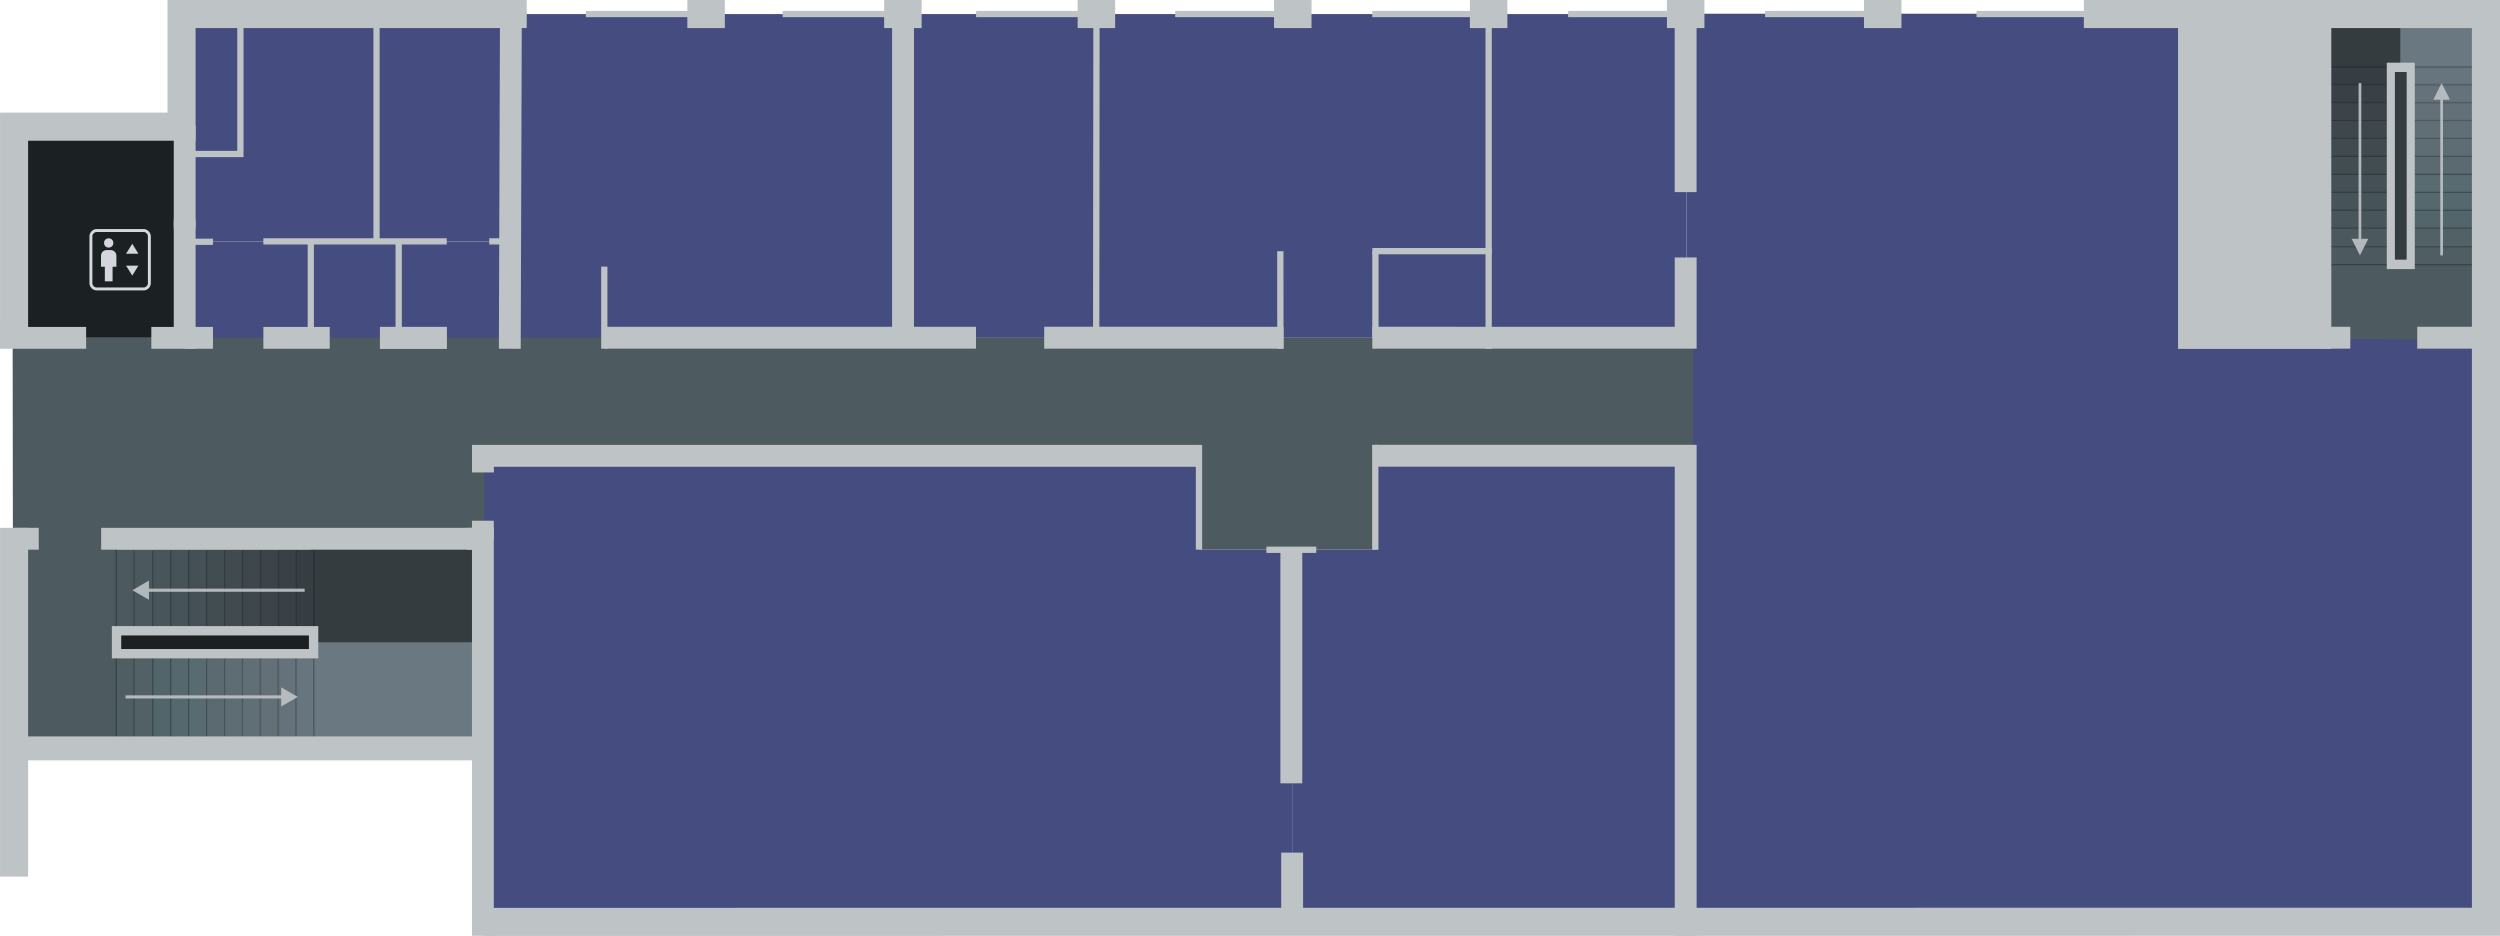
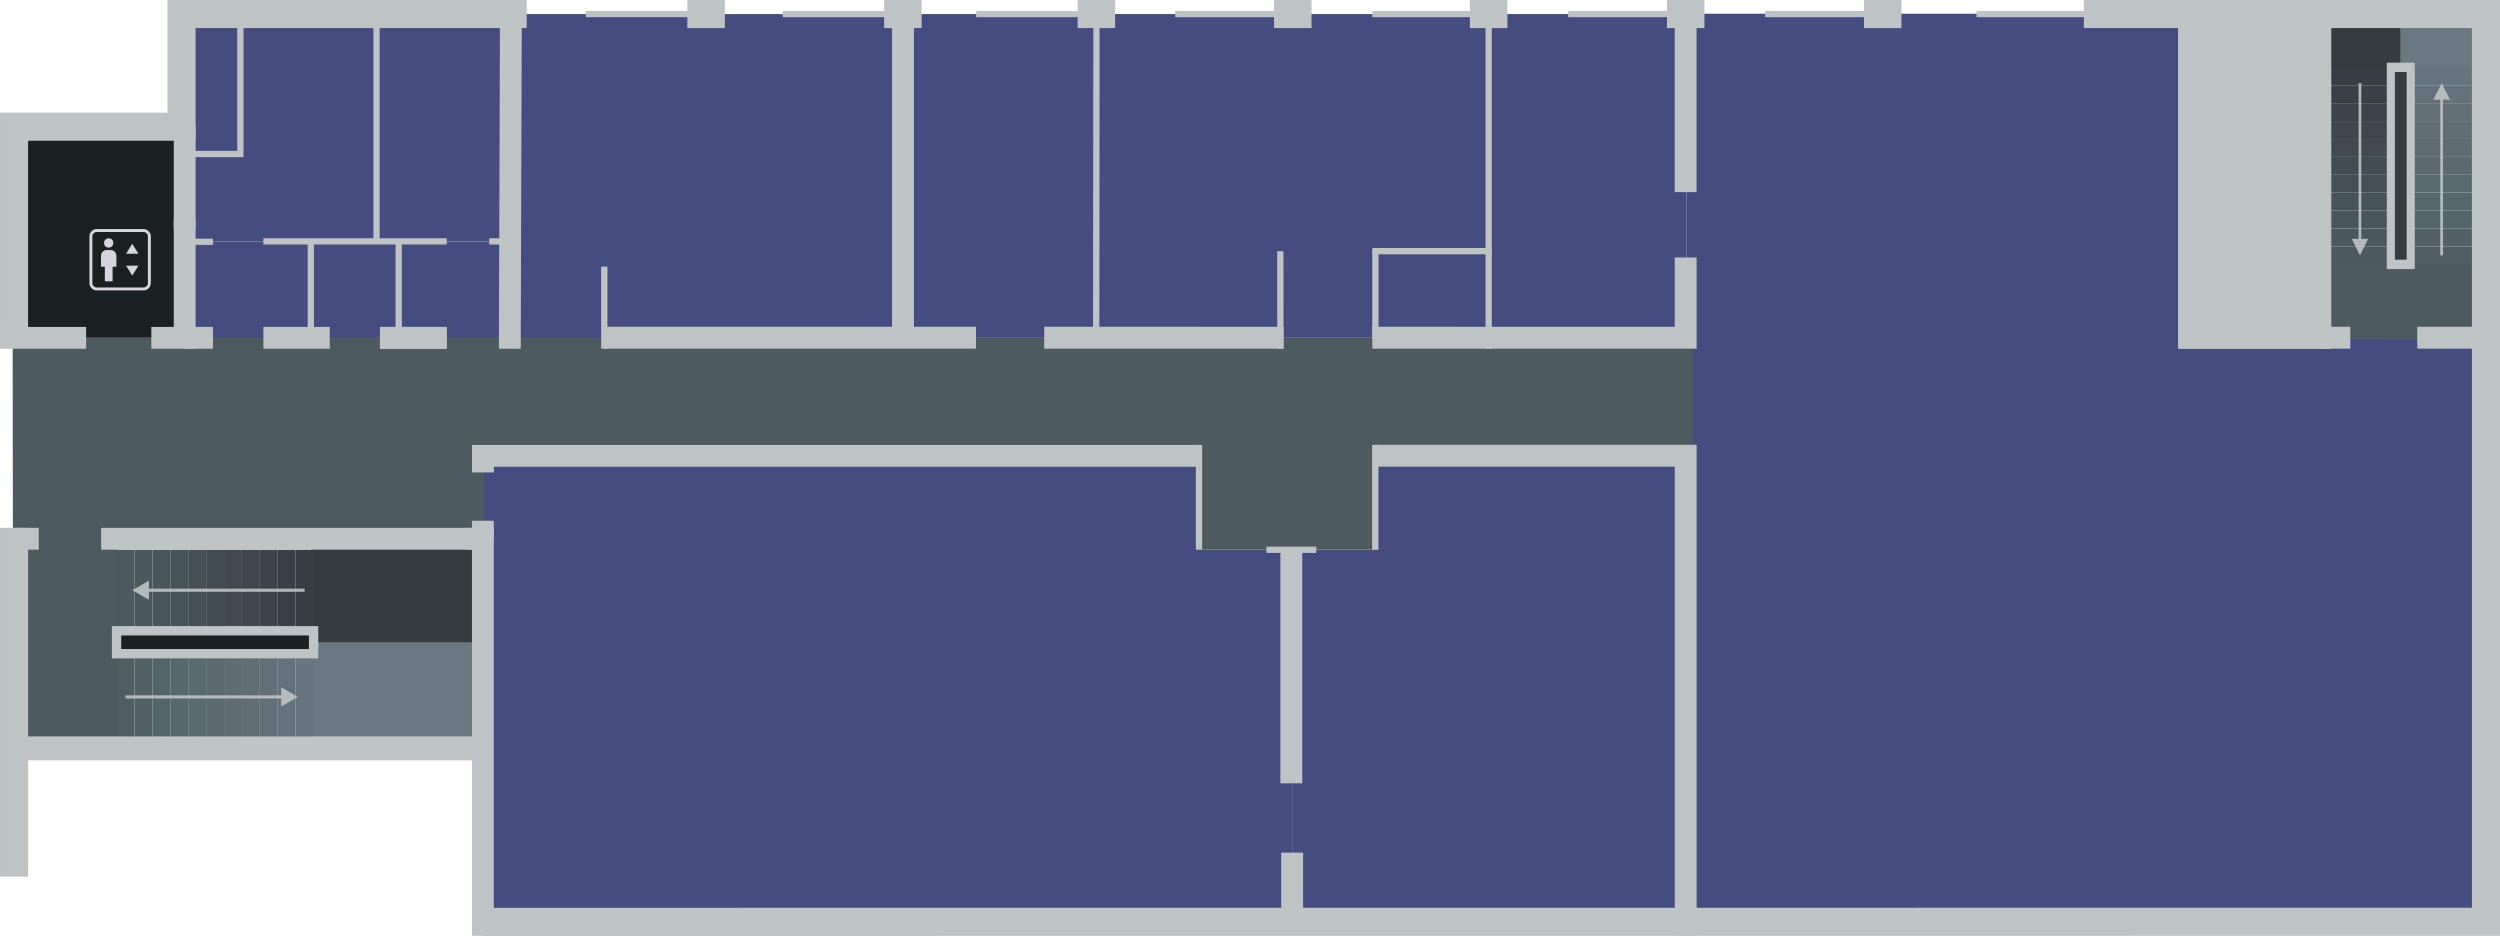
<svg xmlns="http://www.w3.org/2000/svg" width="4007.045" height="1500.117" viewBox="0 0 4007.045 1500.117" version="1.1" id="svg1" xml:space="preserve">
  <defs id="defs1">
-     <linearGradient id="swatch446">
-       <stop style="stop-color:#4c5a5f;stop-opacity:1" offset="0" id="stop446" />
-     </linearGradient>
    <marker style="overflow:visible" id="Triangle" refX="0" refY="0" orient="auto-start-reverse" markerWidth="1" markerHeight="1" viewBox="0 0 1 1" preserveAspectRatio="xMidYMid">
      <path transform="scale(0.5)" style="fill:context-stroke;fill-rule:evenodd;stroke:context-stroke;stroke-width:1pt" d="M 5.77,0 -2.88,5 V -5 Z" id="path597" />
    </marker>
-     <filter style="color-interpolation-filters:sRGB" id="filter65" x="-0.101" y="-0.101" width="1.202" height="1.202">
-       <feFlood result="flood" flood-opacity="0.396" flood-color="rgb(0,0,0)" id="feFlood64" />
-       <feGaussianBlur result="blur" in="SourceGraphic" stdDeviation="3" id="feGaussianBlur64" />
-       <feOffset result="offset" in="blur" dx="0" dy="0" id="feOffset64" />
-       <feComposite result="comp1" operator="in" in="flood" in2="offset" id="feComposite64" />
-       <feComposite result="comp2" operator="over" in="SourceGraphic" in2="comp1" id="feComposite65" />
-     </filter>
-     <filter style="color-interpolation-filters:sRGB" id="filter1073" x="-0.036" y="-0.165" width="1.073" height="1.329">
-       <feFlood result="flood" flood-opacity="1" flood-color="rgb(0,0,0)" id="feFlood1071" />
-       <feGaussianBlur result="blur" in="SourceGraphic" stdDeviation="2" id="feGaussianBlur1071" />
-       <feOffset result="offset" in="blur" dx="0" dy="0" id="feOffset1071" />
-       <feComposite result="comp1" operator="in" in="flood" in2="offset" id="feComposite1072" />
-       <feComposite result="comp2" operator="over" in="SourceGraphic" in2="comp1" id="feComposite1073" />
-     </filter>
-     <filter style="color-interpolation-filters:sRGB" id="filter1075" x="-0.036" y="-0.165" width="1.073" height="1.329">
-       <feFlood result="flood" flood-opacity="1" flood-color="rgb(0,0,0)" id="feFlood1073" />
-       <feGaussianBlur result="blur" in="SourceGraphic" stdDeviation="2" id="feGaussianBlur1073" />
-       <feOffset result="offset" in="blur" dx="0" dy="0" id="feOffset1073" />
-       <feComposite result="comp1" operator="in" in="flood" in2="offset" id="feComposite1074" />
-       <feComposite result="comp2" operator="over" in="SourceGraphic" in2="comp1" id="feComposite1075" />
-     </filter>
-     <filter style="color-interpolation-filters:sRGB" id="filter1077" x="-0.036" y="-0.165" width="1.073" height="1.329">
-       <feFlood result="flood" flood-opacity="1" flood-color="rgb(0,0,0)" id="feFlood1075" />
-       <feGaussianBlur result="blur" in="SourceGraphic" stdDeviation="2" id="feGaussianBlur1075" />
-       <feOffset result="offset" in="blur" dx="0" dy="0" id="feOffset1075" />
-       <feComposite result="comp1" operator="in" in="flood" in2="offset" id="feComposite1076" />
-       <feComposite result="comp2" operator="over" in="SourceGraphic" in2="comp1" id="feComposite1077" />
-     </filter>
-     <filter style="color-interpolation-filters:sRGB" id="filter1079" x="-0.036" y="-0.165" width="1.073" height="1.329">
-       <feFlood result="flood" flood-opacity="1" flood-color="rgb(0,0,0)" id="feFlood1077" />
-       <feGaussianBlur result="blur" in="SourceGraphic" stdDeviation="2" id="feGaussianBlur1077" />
-       <feOffset result="offset" in="blur" dx="0" dy="0" id="feOffset1077" />
-       <feComposite result="comp1" operator="in" in="flood" in2="offset" id="feComposite1078" />
-       <feComposite result="comp2" operator="over" in="SourceGraphic" in2="comp1" id="feComposite1079" />
-     </filter>
-     <filter style="color-interpolation-filters:sRGB" id="filter1081" x="-0.036" y="-0.165" width="1.073" height="1.329">
-       <feFlood result="flood" flood-opacity="1" flood-color="rgb(0,0,0)" id="feFlood1079" />
-       <feGaussianBlur result="blur" in="SourceGraphic" stdDeviation="2" id="feGaussianBlur1079" />
-       <feOffset result="offset" in="blur" dx="0" dy="0" id="feOffset1079" />
-       <feComposite result="comp1" operator="in" in="flood" in2="offset" id="feComposite1080" />
-       <feComposite result="comp2" operator="over" in="SourceGraphic" in2="comp1" id="feComposite1081" />
-     </filter>
-     <filter style="color-interpolation-filters:sRGB" id="filter1083" x="-0.036" y="-0.165" width="1.073" height="1.329">
-       <feFlood result="flood" flood-opacity="1" flood-color="rgb(0,0,0)" id="feFlood1081" />
-       <feGaussianBlur result="blur" in="SourceGraphic" stdDeviation="2" id="feGaussianBlur1081" />
-       <feOffset result="offset" in="blur" dx="0" dy="0" id="feOffset1081" />
-       <feComposite result="comp1" operator="in" in="flood" in2="offset" id="feComposite1082" />
-       <feComposite result="comp2" operator="over" in="SourceGraphic" in2="comp1" id="feComposite1083" />
-     </filter>
-     <filter style="color-interpolation-filters:sRGB" id="filter1085" x="-0.036" y="-0.165" width="1.073" height="1.329">
-       <feFlood result="flood" flood-opacity="1" flood-color="rgb(0,0,0)" id="feFlood1083" />
-       <feGaussianBlur result="blur" in="SourceGraphic" stdDeviation="2" id="feGaussianBlur1083" />
-       <feOffset result="offset" in="blur" dx="0" dy="0" id="feOffset1083" />
-       <feComposite result="comp1" operator="in" in="flood" in2="offset" id="feComposite1084" />
-       <feComposite result="comp2" operator="over" in="SourceGraphic" in2="comp1" id="feComposite1085" />
-     </filter>
-     <filter style="color-interpolation-filters:sRGB" id="filter1087" x="-0.036" y="-0.165" width="1.073" height="1.329">
-       <feFlood result="flood" flood-opacity="1" flood-color="rgb(0,0,0)" id="feFlood1085" />
-       <feGaussianBlur result="blur" in="SourceGraphic" stdDeviation="2" id="feGaussianBlur1085" />
-       <feOffset result="offset" in="blur" dx="0" dy="0" id="feOffset1085" />
-       <feComposite result="comp1" operator="in" in="flood" in2="offset" id="feComposite1086" />
-       <feComposite result="comp2" operator="over" in="SourceGraphic" in2="comp1" id="feComposite1087" />
-     </filter>
-     <filter style="color-interpolation-filters:sRGB" id="filter1089" x="-0.036" y="-0.165" width="1.073" height="1.329">
-       <feFlood result="flood" flood-opacity="1" flood-color="rgb(0,0,0)" id="feFlood1087" />
-       <feGaussianBlur result="blur" in="SourceGraphic" stdDeviation="2" id="feGaussianBlur1087" />
-       <feOffset result="offset" in="blur" dx="0" dy="0" id="feOffset1087" />
-       <feComposite result="comp1" operator="in" in="flood" in2="offset" id="feComposite1088" />
-       <feComposite result="comp2" operator="over" in="SourceGraphic" in2="comp1" id="feComposite1089" />
-     </filter>
-     <filter style="color-interpolation-filters:sRGB" id="filter1091" x="-0.036" y="-0.165" width="1.073" height="1.329">
-       <feFlood result="flood" flood-opacity="1" flood-color="rgb(0,0,0)" id="feFlood1089" />
-       <feGaussianBlur result="blur" in="SourceGraphic" stdDeviation="2" id="feGaussianBlur1089" />
-       <feOffset result="offset" in="blur" dx="0" dy="0" id="feOffset1089" />
-       <feComposite result="comp1" operator="in" in="flood" in2="offset" id="feComposite1090" />
-       <feComposite result="comp2" operator="over" in="SourceGraphic" in2="comp1" id="feComposite1091" />
-     </filter>
-     <filter style="color-interpolation-filters:sRGB" id="filter1116" x="-0.036" y="-0.165" width="1.073" height="1.329">
-       <feFlood result="flood" flood-opacity="1" flood-color="rgb(0,0,0)" id="feFlood1115" />
-       <feGaussianBlur result="blur" in="SourceGraphic" stdDeviation="2" id="feGaussianBlur1115" />
-       <feOffset result="offset" in="blur" dx="0" dy="-0" id="feOffset1115" />
-       <feComposite result="comp1" operator="in" in="flood" in2="offset" id="feComposite1115" />
-       <feComposite result="comp2" operator="over" in="SourceGraphic" in2="comp1" id="feComposite1116" />
-     </filter>
-     <filter style="color-interpolation-filters:sRGB" id="filter961-3" x="-0.036" y="-0.165" width="1.073" height="1.329">
-       <feFlood result="flood" flood-opacity="1" flood-color="rgb(0,0,0)" id="feFlood959-3" />
-       <feGaussianBlur result="blur" in="SourceGraphic" stdDeviation="2" id="feGaussianBlur959-47" />
-       <feOffset result="offset" in="blur" dx="0" dy="0" id="feOffset959-2" />
-       <feComposite result="comp1" operator="in" in="flood" in2="offset" id="feComposite960-0" />
-       <feComposite result="comp2" operator="over" in="SourceGraphic" in2="comp1" id="feComposite961-3" />
-     </filter>
-     <filter style="color-interpolation-filters:sRGB" id="filter957-1" x="-0.036" y="-0.165" width="1.073" height="1.329">
-       <feFlood result="flood" flood-opacity="1" flood-color="rgb(0,0,0)" id="feFlood955-2" />
-       <feGaussianBlur result="blur" in="SourceGraphic" stdDeviation="2" id="feGaussianBlur955-4" />
-       <feOffset result="offset" in="blur" dx="0" dy="0" id="feOffset955-4" />
-       <feComposite result="comp1" operator="in" in="flood" in2="offset" id="feComposite956-6" />
-       <feComposite result="comp2" operator="over" in="SourceGraphic" in2="comp1" id="feComposite957-2" />
-     </filter>
-     <filter style="color-interpolation-filters:sRGB" id="filter953-3" x="-0.036" y="-0.165" width="1.073" height="1.329">
-       <feFlood result="flood" flood-opacity="1" flood-color="rgb(0,0,0)" id="feFlood951-5" />
-       <feGaussianBlur result="blur" in="SourceGraphic" stdDeviation="2" id="feGaussianBlur951-8" />
-       <feOffset result="offset" in="blur" dx="0" dy="0" id="feOffset951-9" />
-       <feComposite result="comp1" operator="in" in="flood" in2="offset" id="feComposite952-5" />
-       <feComposite result="comp2" operator="over" in="SourceGraphic" in2="comp1" id="feComposite953-7" />
-     </filter>
-     <filter style="color-interpolation-filters:sRGB" id="filter949-5" x="-0.036" y="-0.165" width="1.073" height="1.329">
-       <feFlood result="flood" flood-opacity="1" flood-color="rgb(0,0,0)" id="feFlood947-3" />
-       <feGaussianBlur result="blur" in="SourceGraphic" stdDeviation="2" id="feGaussianBlur947-8" />
-       <feOffset result="offset" in="blur" dx="0" dy="0" id="feOffset947-4" />
-       <feComposite result="comp1" operator="in" in="flood" in2="offset" id="feComposite948-8" />
-       <feComposite result="comp2" operator="over" in="SourceGraphic" in2="comp1" id="feComposite949-1" />
-     </filter>
-     <filter style="color-interpolation-filters:sRGB" id="filter945-8" x="-0.036" y="-0.165" width="1.073" height="1.329">
-       <feFlood result="flood" flood-opacity="1" flood-color="rgb(0,0,0)" id="feFlood943-8" />
-       <feGaussianBlur result="blur" in="SourceGraphic" stdDeviation="2" id="feGaussianBlur943-3" />
-       <feOffset result="offset" in="blur" dx="0" dy="0" id="feOffset943-2" />
-       <feComposite result="comp1" operator="in" in="flood" in2="offset" id="feComposite944-2" />
-       <feComposite result="comp2" operator="over" in="SourceGraphic" in2="comp1" id="feComposite945-2" />
-     </filter>
-     <filter style="color-interpolation-filters:sRGB" id="filter941-7" x="-0.036" y="-0.165" width="1.073" height="1.329">
-       <feFlood result="flood" flood-opacity="1" flood-color="rgb(0,0,0)" id="feFlood940-6" />
-       <feGaussianBlur result="blur" in="SourceGraphic" stdDeviation="2" id="feGaussianBlur940-7" />
-       <feOffset result="offset" in="blur" dx="0" dy="0" id="feOffset940-3" />
-       <feComposite result="comp1" operator="in" in="flood" in2="offset" id="feComposite940-7" />
-       <feComposite result="comp2" operator="over" in="SourceGraphic" in2="comp1" id="feComposite941-7" />
-     </filter>
-     <filter style="color-interpolation-filters:sRGB" id="filter961-3-1" x="-0.036" y="-0.165" width="1.073" height="1.329">
-       <feFlood result="flood" flood-opacity="1" flood-color="rgb(0,0,0)" id="feFlood959-3-5" />
-       <feGaussianBlur result="blur" in="SourceGraphic" stdDeviation="2" id="feGaussianBlur959-47-5" />
-       <feOffset result="offset" in="blur" dx="0" dy="0" id="feOffset959-2-4" />
-       <feComposite result="comp1" operator="in" in="flood" in2="offset" id="feComposite960-0-5" />
-       <feComposite result="comp2" operator="over" in="SourceGraphic" in2="comp1" id="feComposite961-3-2" />
-     </filter>
-     <filter style="color-interpolation-filters:sRGB" id="filter957-1-6" x="-0.036" y="-0.165" width="1.073" height="1.329">
-       <feFlood result="flood" flood-opacity="1" flood-color="rgb(0,0,0)" id="feFlood955-2-8" />
-       <feGaussianBlur result="blur" in="SourceGraphic" stdDeviation="2" id="feGaussianBlur955-4-7" />
-       <feOffset result="offset" in="blur" dx="0" dy="0" id="feOffset955-4-9" />
-       <feComposite result="comp1" operator="in" in="flood" in2="offset" id="feComposite956-6-9" />
-       <feComposite result="comp2" operator="over" in="SourceGraphic" in2="comp1" id="feComposite957-2-2" />
-     </filter>
-     <filter style="color-interpolation-filters:sRGB" id="filter953-3-7" x="-0.036" y="-0.165" width="1.073" height="1.329">
-       <feFlood result="flood" flood-opacity="1" flood-color="rgb(0,0,0)" id="feFlood951-5-3" />
-       <feGaussianBlur result="blur" in="SourceGraphic" stdDeviation="2" id="feGaussianBlur951-8-5" />
-       <feOffset result="offset" in="blur" dx="0" dy="0" id="feOffset951-9-1" />
-       <feComposite result="comp1" operator="in" in="flood" in2="offset" id="feComposite952-5-1" />
-       <feComposite result="comp2" operator="over" in="SourceGraphic" in2="comp1" id="feComposite953-7-0" />
-     </filter>
-     <filter style="color-interpolation-filters:sRGB" id="filter949-5-1" x="-0.036" y="-0.165" width="1.073" height="1.329">
-       <feFlood result="flood" flood-opacity="1" flood-color="rgb(0,0,0)" id="feFlood947-3-8" />
-       <feGaussianBlur result="blur" in="SourceGraphic" stdDeviation="2" id="feGaussianBlur947-8-3" />
-       <feOffset result="offset" in="blur" dx="0" dy="0" id="feOffset947-4-1" />
-       <feComposite result="comp1" operator="in" in="flood" in2="offset" id="feComposite948-8-2" />
-       <feComposite result="comp2" operator="over" in="SourceGraphic" in2="comp1" id="feComposite949-1-1" />
-     </filter>
-     <filter style="color-interpolation-filters:sRGB" id="filter945-8-7" x="-0.036" y="-0.165" width="1.073" height="1.329">
-       <feFlood result="flood" flood-opacity="1" flood-color="rgb(0,0,0)" id="feFlood943-8-7" />
-       <feGaussianBlur result="blur" in="SourceGraphic" stdDeviation="2" id="feGaussianBlur943-3-4" />
-       <feOffset result="offset" in="blur" dx="0" dy="0" id="feOffset943-2-9" />
-       <feComposite result="comp1" operator="in" in="flood" in2="offset" id="feComposite944-2-9" />
-       <feComposite result="comp2" operator="over" in="SourceGraphic" in2="comp1" id="feComposite945-2-2" />
-     </filter>
-     <filter style="color-interpolation-filters:sRGB" id="filter941-7-3" x="-0.036" y="-0.165" width="1.073" height="1.329">
-       <feFlood result="flood" flood-opacity="1" flood-color="rgb(0,0,0)" id="feFlood940-6-0" />
-       <feGaussianBlur result="blur" in="SourceGraphic" stdDeviation="2" id="feGaussianBlur940-7-4" />
-       <feOffset result="offset" in="blur" dx="0" dy="0" id="feOffset940-3-6" />
-       <feComposite result="comp1" operator="in" in="flood" in2="offset" id="feComposite940-7-3" />
-       <feComposite result="comp2" operator="over" in="SourceGraphic" in2="comp1" id="feComposite941-7-5" />
-     </filter>
-     <filter style="color-interpolation-filters:sRGB" id="filter1116-8" x="-0.036" y="-0.165" width="1.073" height="1.329">
-       <feFlood result="flood" flood-opacity="1" flood-color="rgb(0,0,0)" id="feFlood1115-6" />
-       <feGaussianBlur result="blur" in="SourceGraphic" stdDeviation="2" id="feGaussianBlur1115-7" />
-       <feOffset result="offset" in="blur" dx="0" dy="-0" id="feOffset1115-8" />
-       <feComposite result="comp1" operator="in" in="flood" in2="offset" id="feComposite1115-5" />
-       <feComposite result="comp2" operator="over" in="SourceGraphic" in2="comp1" id="feComposite1116-9" />
-     </filter>
-     <filter style="color-interpolation-filters:sRGB" id="filter1091-8" x="-0.036" y="-0.165" width="1.073" height="1.329">
-       <feFlood result="flood" flood-opacity="1" flood-color="rgb(0,0,0)" id="feFlood1089-5" />
-       <feGaussianBlur result="blur" in="SourceGraphic" stdDeviation="2" id="feGaussianBlur1089-1" />
-       <feOffset result="offset" in="blur" dx="0" dy="0" id="feOffset1089-2" />
-       <feComposite result="comp1" operator="in" in="flood" in2="offset" id="feComposite1090-3" />
-       <feComposite result="comp2" operator="over" in="SourceGraphic" in2="comp1" id="feComposite1091-4" />
-     </filter>
-     <filter style="color-interpolation-filters:sRGB" id="filter1089-0" x="-0.036" y="-0.165" width="1.073" height="1.329">
-       <feFlood result="flood" flood-opacity="1" flood-color="rgb(0,0,0)" id="feFlood1087-9" />
-       <feGaussianBlur result="blur" in="SourceGraphic" stdDeviation="2" id="feGaussianBlur1087-7" />
-       <feOffset result="offset" in="blur" dx="0" dy="0" id="feOffset1087-5" />
-       <feComposite result="comp1" operator="in" in="flood" in2="offset" id="feComposite1088-8" />
-       <feComposite result="comp2" operator="over" in="SourceGraphic" in2="comp1" id="feComposite1089-0" />
-     </filter>
-     <filter style="color-interpolation-filters:sRGB" id="filter1087-5" x="-0.036" y="-0.165" width="1.073" height="1.329">
-       <feFlood result="flood" flood-opacity="1" flood-color="rgb(0,0,0)" id="feFlood1085-1" />
-       <feGaussianBlur result="blur" in="SourceGraphic" stdDeviation="2" id="feGaussianBlur1085-8" />
-       <feOffset result="offset" in="blur" dx="0" dy="0" id="feOffset1085-4" />
-       <feComposite result="comp1" operator="in" in="flood" in2="offset" id="feComposite1086-5" />
-       <feComposite result="comp2" operator="over" in="SourceGraphic" in2="comp1" id="feComposite1087-8" />
-     </filter>
-     <filter style="color-interpolation-filters:sRGB" id="filter1085-9" x="-0.036" y="-0.165" width="1.073" height="1.329">
-       <feFlood result="flood" flood-opacity="1" flood-color="rgb(0,0,0)" id="feFlood1083-8" />
-       <feGaussianBlur result="blur" in="SourceGraphic" stdDeviation="2" id="feGaussianBlur1083-2" />
-       <feOffset result="offset" in="blur" dx="0" dy="0" id="feOffset1083-6" />
-       <feComposite result="comp1" operator="in" in="flood" in2="offset" id="feComposite1084-6" />
-       <feComposite result="comp2" operator="over" in="SourceGraphic" in2="comp1" id="feComposite1085-2" />
-     </filter>
-     <filter style="color-interpolation-filters:sRGB" id="filter1083-0" x="-0.036" y="-0.165" width="1.073" height="1.329">
-       <feFlood result="flood" flood-opacity="1" flood-color="rgb(0,0,0)" id="feFlood1081-0" />
-       <feGaussianBlur result="blur" in="SourceGraphic" stdDeviation="2" id="feGaussianBlur1081-7" />
-       <feOffset result="offset" in="blur" dx="0" dy="0" id="feOffset1081-7" />
-       <feComposite result="comp1" operator="in" in="flood" in2="offset" id="feComposite1082-9" />
-       <feComposite result="comp2" operator="over" in="SourceGraphic" in2="comp1" id="feComposite1083-2" />
-     </filter>
-     <filter style="color-interpolation-filters:sRGB" id="filter1081-7" x="-0.036" y="-0.165" width="1.073" height="1.329">
-       <feFlood result="flood" flood-opacity="1" flood-color="rgb(0,0,0)" id="feFlood1079-2" />
-       <feGaussianBlur result="blur" in="SourceGraphic" stdDeviation="2" id="feGaussianBlur1079-0" />
-       <feOffset result="offset" in="blur" dx="0" dy="0" id="feOffset1079-0" />
-       <feComposite result="comp1" operator="in" in="flood" in2="offset" id="feComposite1080-8" />
-       <feComposite result="comp2" operator="over" in="SourceGraphic" in2="comp1" id="feComposite1081-4" />
-     </filter>
-     <filter style="color-interpolation-filters:sRGB" id="filter1079-0" x="-0.036" y="-0.165" width="1.073" height="1.329">
-       <feFlood result="flood" flood-opacity="1" flood-color="rgb(0,0,0)" id="feFlood1077-7" />
-       <feGaussianBlur result="blur" in="SourceGraphic" stdDeviation="2" id="feGaussianBlur1077-1" />
-       <feOffset result="offset" in="blur" dx="0" dy="0" id="feOffset1077-4" />
-       <feComposite result="comp1" operator="in" in="flood" in2="offset" id="feComposite1078-6" />
-       <feComposite result="comp2" operator="over" in="SourceGraphic" in2="comp1" id="feComposite1079-9" />
-     </filter>
-     <filter style="color-interpolation-filters:sRGB" id="filter1077-3" x="-0.036" y="-0.165" width="1.073" height="1.329">
-       <feFlood result="flood" flood-opacity="1" flood-color="rgb(0,0,0)" id="feFlood1075-8" />
-       <feGaussianBlur result="blur" in="SourceGraphic" stdDeviation="2" id="feGaussianBlur1075-8" />
-       <feOffset result="offset" in="blur" dx="0" dy="0" id="feOffset1075-6" />
-       <feComposite result="comp1" operator="in" in="flood" in2="offset" id="feComposite1076-2" />
-       <feComposite result="comp2" operator="over" in="SourceGraphic" in2="comp1" id="feComposite1077-8" />
-     </filter>
-     <filter style="color-interpolation-filters:sRGB" id="filter1075-6" x="-0.036" y="-0.165" width="1.073" height="1.329">
-       <feFlood result="flood" flood-opacity="1" flood-color="rgb(0,0,0)" id="feFlood1073-7" />
-       <feGaussianBlur result="blur" in="SourceGraphic" stdDeviation="2" id="feGaussianBlur1073-2" />
-       <feOffset result="offset" in="blur" dx="0" dy="0" id="feOffset1073-0" />
-       <feComposite result="comp1" operator="in" in="flood" in2="offset" id="feComposite1074-2" />
-       <feComposite result="comp2" operator="over" in="SourceGraphic" in2="comp1" id="feComposite1075-1" />
-     </filter>
-     <filter style="color-interpolation-filters:sRGB" id="filter1073-4" x="-0.036" y="-0.165" width="1.073" height="1.329">
-       <feFlood result="flood" flood-opacity="1" flood-color="rgb(0,0,0)" id="feFlood1071-2" />
-       <feGaussianBlur result="blur" in="SourceGraphic" stdDeviation="2" id="feGaussianBlur1071-3" />
-       <feOffset result="offset" in="blur" dx="0" dy="0" id="feOffset1071-5" />
-       <feComposite result="comp1" operator="in" in="flood" in2="offset" id="feComposite1072-2" />
-       <feComposite result="comp2" operator="over" in="SourceGraphic" in2="comp1" id="feComposite1073-4" />
-     </filter>
    <marker style="overflow:visible" id="Triangle-7" refX="0" refY="0" orient="auto-start-reverse" markerWidth="1" markerHeight="1" viewBox="0 0 1 1" preserveAspectRatio="xMidYMid">
      <path transform="scale(0.5)" style="fill:context-stroke;fill-rule:evenodd;stroke:context-stroke;stroke-width:1pt" d="M 5.77,0 -2.88,5 V -5 Z" id="path597-1" />
    </marker>
  </defs>
  <g id="floor_2" transform="translate(186,124.0002)" style="display:inline">
    <g id="rooms_2" transform="matrix(0.9839579,0,0,0.9839579,654.5264,1425.182)" style="display:inline">
      <rect fill="#1b2022" x="-663.2" y="-546.93" width="319.8" height="37.37" id="rect3" style="display:inline" />
      <rect fill="#353c40" x="-347.45" y="-696.84" width="279.84" height="173.84" id="rect2" style="display:inline" />
      <rect fill="#bec3c6" x="2711.68" y="-1068.34" width="214.16" height="527.44" id="rect4" style="display:inline" transform="translate(0,-483.2201)" />
      <rect fill="#1b2022" x="-831.31" y="-1368.11" width="277.91" height="343.99" id="rect1" style="display:inline" />
      <rect fill="#353c40" x="2925.83" y="-1551.56" width="130.74" height="91.16" id="rect16-2" style="display:inline" />
      <rect fill="#6a7881" x="3056.57" y="-1551.11" width="130.74" height="91.16" id="rect17-4" style="display:inline" />
      <path fill="#4d5b60" d="m 2925.58,-1153.43 h 269.45 v 132.9 h -269.45 z" id="path10" style="display:inline" />
      <path fill="#454c7f" d="m -460.76,-1393.98 v -157.13 h 205.49 l -0.04,157.13 z" id="path13" style="display:inline" transform="matrix(1,0,0,1.003297,-92.64127,374.9733)" />
      <path fill="#454c7f" d="m -460.76,-1393.98 v -157.13 h 205.49 l -0.04,157.13 z" id="path15" style="display:inline" transform="matrix(0.88917,0,0,1.003058,204.9598,374.6006)" />
      <path fill="#6a7881" d="m 3251.8,16.9 v 154.7 h 290.4 V -1.29 H 3266.39 V 17.4 Z" id="path17-5" style="display:inline" transform="translate(-3609.801,-526.9588)" />
      <path fill="#454c7f" d="M 15.013,231.44 H -0.55 l -0.01,-13.3 h 13.78 v 2.67 h 1.793" id="FE210" style="display:inline" transform="matrix(84.56511,0,0,57.17402,-18.92495,-13303.873)" />
      <path fill="#454c7f" d="M 15.01,231.44 H -0.55 l -0.01,-13.3 h 12.27 v 2.67 h 3.3" id="FE209" style="display:inline" transform="matrix(-41.28737,0,0,57.17402,1870.347,-13303.873)" />
      <path fill="#454c7f" d="M 15.01,231.44 H -0.55 l -0.01,-8.53 5.78,-0.03 v -4.75 h 9.79" id="FE208" style="display:inline" transform="matrix(-83.59797,0,0,111.2224,3148.078,-25813.012)" />
      <path fill="#454c7f" d="M 15.02,218.14 V 231 h 15.447 v -12.86 z" id="FE207" style="display:inline" transform="matrix(20.93555,0,0,40.99417,1255.422,-10493.978)" />
      <path fill="#454c7f" d="M 15.02,218.14 V 231 h 15.46 l -0.03,-12.86 z" id="FE206" style="display:inline" transform="matrix(41.38069,0,0,-41.00623,309.5325,7920.932)" />
      <path fill="#454c7f" d="M 15.02,218.14 V 231 h 15.46 l -0.03,-12.86 z" id="FE205" style="display:inline" transform="matrix(20.35898,0,0,41.01504,310.8446,-10498.529)" />
      <rect fill="#454c7f" x="-0.56" y="218.14" width="15.58" height="12.87" id="FE204" style="display:inline" transform="matrix(40.99417,0,0,41.02378,1.001882,-10500.437)" />
      <path fill="#454c7f" d="M -460.76,-1181.248 V -1551.11 h 219.37 v 369.862 z" id="FE203" style="display:inline" transform="translate(219.3701,-0.0023375)" />
      <path fill="#454c7f" d="m -460.76,-1393.98 v -157.13 h 205.49 l -0.04,157.13 z" id="FE202" style="display:inline" transform="matrix(0.696945,0,0,1.003309,-26.82433,374.9893)" />
      <path fill="#454c7f" d="M -553.4,-1181.251 V -1551.56 l 312.01,0.45 v 369.859 z" id="FE201" style="display:inline" />
      <path fill="#4d5b60" d="m -20.36,231.001 0.02,16.319 h 4.14 v -8.33 l 14.58,-0.01 v -3.3 l 5.86,0.01 h 22.55 v 3.73 h 7.01 v -3.73 h 12.61 v -4.689 H -9.15" id="FE200" style="display:inline" transform="matrix(40.99417,0,0,40.99548,1.001882,-10494.301)" />
    </g>
    <g id="g195" transform="matrix(0.9839463,0,0,0.9839463,-2895.33,902.6518)" style="display:inline">
      <g id="g169" transform="translate(-2.032631,4.065263)" style="display:inline">
        <g id="g74" transform="rotate(180,3105.908,87.7629)">
          <rect style="font-variation-settings:'wdth' 70,'wght' 600;display:inline;fill:#4f5e63;fill-opacity:1;stroke-width:5.622;stroke-dasharray:none;filter:url(#filter1116)" id="rect5" width="132.121" height="29.179" x="-614.643" y="3390.203" transform="rotate(-90,-306.9049,-153.9152)" />
          <rect style="font-variation-settings:'wdth' 70,'wght' 600;display:inline;fill:#67757e;fill-opacity:1;stroke-width:5.622;stroke-dasharray:none;filter:url(#filter1091)" id="rect7" width="132.121" height="29.179" x="-614.643" y="3098.413" transform="rotate(-90,-306.905,-153.9152)" />
          <rect style="font-variation-settings:'wdth' 70,'wght' 600;display:inline;fill:#66727b;fill-opacity:1;stroke-width:5.622;stroke-dasharray:none;filter:url(#filter1089)" id="rect8" width="132.121" height="29.179" x="-614.643" y="3127.592" transform="rotate(-90,-306.9049,-153.9151)" />
          <rect style="font-variation-settings:'wdth' 70,'wght' 600;display:inline;fill:#637078;fill-opacity:1;stroke-width:5.622;stroke-dasharray:none;filter:url(#filter1087)" id="rect67" width="132.121" height="29.179" x="-614.643" y="3156.771" transform="rotate(-90,-306.9049,-153.9151)" />
          <rect style="font-variation-settings:'wdth' 70,'wght' 600;display:inline;fill:#606e76;fill-opacity:1;stroke-width:5.622;stroke-dasharray:none;filter:url(#filter1085)" id="rect68" width="132.121" height="29.179" x="-614.643" y="3185.95" transform="rotate(-90,-306.9049,-153.9151)" />
          <rect style="font-variation-settings:'wdth' 70,'wght' 600;display:inline;fill:#5e6c74;fill-opacity:1;stroke-width:5.622;stroke-dasharray:none;filter:url(#filter1083)" id="rect69" width="132.121" height="29.179" x="-614.643" y="3215.129" transform="rotate(-90,-306.9049,-153.9151)" />
          <rect style="font-variation-settings:'wdth' 70,'wght' 600;display:inline;fill:#5b6a71;fill-opacity:1;stroke-width:5.622;stroke-dasharray:none;filter:url(#filter1081)" id="rect70" width="132.121" height="29.179" x="-614.643" y="3244.308" transform="rotate(-90,-306.9049,-153.9151)" />
          <rect style="font-variation-settings:'wdth' 70,'wght' 600;display:inline;fill:#576b70;fill-opacity:1;stroke-width:5.622;stroke-dasharray:none;filter:url(#filter1079)" id="rect71" width="132.121" height="29.179" x="-614.643" y="3273.487" transform="rotate(-90,-306.9049,-153.9151)" />
          <rect style="font-variation-settings:'wdth' 70,'wght' 600;display:inline;fill:#55686d;fill-opacity:1;stroke-width:5.622;stroke-dasharray:none;filter:url(#filter1077)" id="rect72" width="132.121" height="29.179" x="-614.643" y="3302.666" transform="rotate(-90,-306.9049,-153.9151)" />
          <rect style="font-variation-settings:'wdth' 70,'wght' 600;display:inline;fill:#52656a;fill-opacity:1;stroke-width:5.622;stroke-dasharray:none;filter:url(#filter1075)" id="rect73" width="132.121" height="29.179" x="-614.643" y="3331.845" transform="rotate(-90,-306.9049,-153.9151)" />
          <rect style="font-variation-settings:'wdth' 70,'wght' 600;display:inline;fill:#516166;fill-opacity:1;stroke-width:5.622;stroke-dasharray:none;filter:url(#filter1073)" id="rect74" width="132.121" height="29.179" x="-614.643" y="3361.024" transform="rotate(-90,-306.9049,-153.9151)" />
        </g>
        <g id="g85" style="display:inline" transform="rotate(180,3105.907,0.8649325)">
          <rect style="font-variation-settings:'wdth' 70,'wght' 600;display:inline;fill:#4c5a5f;fill-opacity:1;stroke-width:5.622;stroke-dasharray:none;filter:url(#filter1116-8)" id="rect75" width="132.121" height="29.179" x="-614.643" y="3390.203" transform="rotate(-90,-306.9049,-153.9152)" />
          <rect style="font-variation-settings:'wdth' 70,'wght' 600;display:inline;fill:#373e43;fill-opacity:1;stroke-width:5.622;stroke-dasharray:none;filter:url(#filter1091-8)" id="rect76" width="132.121" height="29.179" x="-614.643" y="3098.413" transform="rotate(-90,-306.905,-153.9152)" />
          <rect style="font-variation-settings:'wdth' 70,'wght' 600;display:inline;fill:#3a4146;fill-opacity:1;stroke-width:5.622;stroke-dasharray:none;filter:url(#filter1089-0)" id="rect77" width="132.121" height="29.179" x="-614.643" y="3127.592" transform="rotate(-90,-306.9049,-153.9151)" />
          <rect style="font-variation-settings:'wdth' 70,'wght' 600;display:inline;fill:#3c4449;fill-opacity:1;stroke-width:5.622;stroke-dasharray:none;filter:url(#filter1087-5)" id="rect78" width="132.121" height="29.179" x="-614.643" y="3156.771" transform="rotate(-90,-306.9049,-153.9151)" />
          <rect style="font-variation-settings:'wdth' 70,'wght' 600;display:inline;fill:#3e474c;fill-opacity:1;stroke-width:5.622;stroke-dasharray:none;filter:url(#filter1085-9)" id="rect79" width="132.121" height="29.179" x="-614.643" y="3185.95" transform="rotate(-90,-306.9049,-153.9151)" />
          <rect style="font-variation-settings:'wdth' 70,'wght' 600;display:inline;fill:#404a4f;fill-opacity:1;stroke-width:5.622;stroke-dasharray:none;filter:url(#filter1083-0)" id="rect80" width="132.121" height="29.179" x="-614.643" y="3215.129" transform="rotate(-90,-306.9049,-153.9151)" />
          <rect style="font-variation-settings:'wdth' 70,'wght' 600;display:inline;fill:#424d52;fill-opacity:1;stroke-width:5.622;stroke-dasharray:none;filter:url(#filter1081-7)" id="rect81" width="132.121" height="29.179" x="-614.643" y="3244.308" transform="rotate(-90,-306.9049,-153.9151)" />
          <rect style="font-variation-settings:'wdth' 70,'wght' 600;display:inline;fill:#445055;fill-opacity:1;stroke-width:5.622;stroke-dasharray:none;filter:url(#filter1079-0)" id="rect82" width="132.121" height="29.179" x="-614.643" y="3273.487" transform="rotate(-90,-306.9049,-153.9151)" />
          <rect style="font-variation-settings:'wdth' 70,'wght' 600;display:inline;fill:#465358;fill-opacity:1;stroke-width:5.622;stroke-dasharray:none;filter:url(#filter1077-3)" id="rect83" width="132.121" height="29.179" x="-614.643" y="3302.666" transform="rotate(-90,-306.9049,-153.9151)" />
          <rect style="font-variation-settings:'wdth' 70,'wght' 600;display:inline;fill:#48565b;fill-opacity:1;stroke-width:5.622;stroke-dasharray:none;filter:url(#filter1075-6)" id="rect84" width="132.121" height="29.179" x="-614.643" y="3331.845" transform="rotate(-90,-306.9049,-153.9151)" />
          <rect style="font-variation-settings:'wdth' 70,'wght' 600;display:inline;fill:#4b595e;fill-opacity:1;stroke-width:5.622;stroke-dasharray:none;filter:url(#filter1073-4)" id="rect85" width="132.121" height="29.179" x="-614.643" y="3361.024" transform="rotate(-90,-306.9049,-153.9151)" />
        </g>
        <path style="font-variation-settings:'wdth' 70,'wght' 600;display:inline;opacity:.9;fill:none;fill-opacity:1;stroke:#bec3c6;stroke-width:5.082;stroke-dasharray:none;stroke-opacity:1;marker-end:url(#Triangle)" d="m 2960.013,87.763 262.611,6e-5" id="path143" />
        <path style="font-variation-settings:'wdth' 70,'wght' 600;display:inline;opacity:.9;fill:none;fill-opacity:1;stroke:#bec3c6;stroke-width:5.082;stroke-dasharray:none;stroke-opacity:1;marker-end:url(#Triangle-7)" d="M 3251.802,-86.033 H 2989.191" id="path144" />
        <rect style="font-variation-settings:'wdth' 70,'wght' 600;display:inline;opacity:1;fill:none;fill-opacity:1;stroke:#bec3c6;stroke-width:15.245;stroke-dasharray:none;stroke-opacity:1" id="rect169" width="320.969" height="37.371" x="-664.378" y="-63.711" transform="translate(3609.801,43.73876)" />
      </g>
      <g id="g194" transform="matrix(0,-1,0.8669556,0,6665.458,2332.664)" style="display:inline">
        <g id="g180" transform="rotate(180,3105.908,87.7629)">
          <rect style="font-variation-settings:'wdth' 70,'wght' 600;display:inline;fill:#4f5e63;fill-opacity:1;stroke-width:5.622;stroke-dasharray:none;filter:url(#filter1116)" id="rect170" width="132.121" height="29.179" x="-614.643" y="3390.203" transform="rotate(-90,-306.9049,-153.9152)" />
          <rect style="font-variation-settings:'wdth' 70,'wght' 600;display:inline;fill:#67757e;fill-opacity:1;stroke-width:5.622;stroke-dasharray:none;filter:url(#filter1091)" id="rect171" width="132.121" height="29.179" x="-614.643" y="3098.413" transform="rotate(-90,-306.905,-153.9152)" />
          <rect style="font-variation-settings:'wdth' 70,'wght' 600;display:inline;fill:#66727b;fill-opacity:1;stroke-width:5.622;stroke-dasharray:none;filter:url(#filter1089)" id="rect172" width="132.121" height="29.179" x="-614.643" y="3127.592" transform="rotate(-90,-306.9049,-153.9151)" />
          <rect style="font-variation-settings:'wdth' 70,'wght' 600;display:inline;fill:#637078;fill-opacity:1;stroke-width:5.622;stroke-dasharray:none;filter:url(#filter1087)" id="rect173" width="132.121" height="29.179" x="-614.643" y="3156.771" transform="rotate(-90,-306.9049,-153.9151)" />
          <rect style="font-variation-settings:'wdth' 70,'wght' 600;display:inline;fill:#606e76;fill-opacity:1;stroke-width:5.622;stroke-dasharray:none;filter:url(#filter1085)" id="rect174" width="132.121" height="29.179" x="-614.643" y="3185.95" transform="rotate(-90,-306.9049,-153.9151)" />
          <rect style="font-variation-settings:'wdth' 70,'wght' 600;display:inline;fill:#5e6c74;fill-opacity:1;stroke-width:5.622;stroke-dasharray:none;filter:url(#filter1083)" id="rect175" width="132.121" height="29.179" x="-614.643" y="3215.129" transform="rotate(-90,-306.9049,-153.9151)" />
          <rect style="font-variation-settings:'wdth' 70,'wght' 600;display:inline;fill:#5b6a71;fill-opacity:1;stroke-width:5.622;stroke-dasharray:none;filter:url(#filter1081)" id="rect176" width="132.121" height="29.179" x="-614.643" y="3244.308" transform="rotate(-90,-306.9049,-153.9151)" />
          <rect style="font-variation-settings:'wdth' 70,'wght' 600;display:inline;fill:#576b70;fill-opacity:1;stroke-width:5.622;stroke-dasharray:none;filter:url(#filter1079)" id="rect177" width="132.121" height="29.179" x="-614.643" y="3273.487" transform="rotate(-90,-306.9049,-153.9151)" />
          <rect style="font-variation-settings:'wdth' 70,'wght' 600;display:inline;fill:#55686d;fill-opacity:1;stroke-width:5.622;stroke-dasharray:none;filter:url(#filter1077)" id="rect178" width="132.121" height="29.179" x="-614.643" y="3302.666" transform="rotate(-90,-306.9049,-153.9151)" />
          <rect style="font-variation-settings:'wdth' 70,'wght' 600;display:inline;fill:#52656a;fill-opacity:1;stroke-width:5.622;stroke-dasharray:none;filter:url(#filter1075)" id="rect179" width="132.121" height="29.179" x="-614.643" y="3331.845" transform="rotate(-90,-306.9049,-153.9151)" />
          <rect style="font-variation-settings:'wdth' 70,'wght' 600;display:inline;fill:#516166;fill-opacity:1;stroke-width:5.622;stroke-dasharray:none;filter:url(#filter1073)" id="rect180" width="132.121" height="29.179" x="-614.643" y="3361.024" transform="rotate(-90,-306.9049,-153.9151)" />
        </g>
        <g id="g193" style="display:inline" transform="rotate(180,3105.907,0.8649325)">
          <rect style="display:inline;fill:#353c40;fill-opacity:1;stroke:none;stroke-width:1;stroke-dasharray:none;stroke-opacity:1" id="rect181" width="0.79" height="7.83" x="74.142" y="220.256" transform="matrix(0,-47.2852,40.99417,0,-6083.803,3527.502)" />
          <rect style="font-variation-settings:'wdth' 70,'wght' 600;display:inline;fill:#4c5a5f;fill-opacity:1;stroke-width:5.622;stroke-dasharray:none;filter:url(#filter1116-8)" id="rect182" width="132.121" height="29.179" x="-614.643" y="3390.203" transform="rotate(-90,-306.9049,-153.9152)" />
          <rect style="font-variation-settings:'wdth' 70,'wght' 600;display:inline;fill:#373e43;fill-opacity:1;stroke-width:5.622;stroke-dasharray:none;filter:url(#filter1091-8)" id="rect183" width="132.121" height="29.179" x="-614.643" y="3098.413" transform="rotate(-90,-306.905,-153.9152)" />
          <rect style="font-variation-settings:'wdth' 70,'wght' 600;display:inline;fill:#3a4146;fill-opacity:1;stroke-width:5.622;stroke-dasharray:none;filter:url(#filter1089-0)" id="rect184" width="132.121" height="29.179" x="-614.643" y="3127.592" transform="rotate(-90,-306.9049,-153.9151)" />
          <rect style="font-variation-settings:'wdth' 70,'wght' 600;display:inline;fill:#3c4449;fill-opacity:1;stroke-width:5.622;stroke-dasharray:none;filter:url(#filter1087-5)" id="rect185" width="132.121" height="29.179" x="-614.643" y="3156.771" transform="rotate(-90,-306.9049,-153.9151)" />
          <rect style="font-variation-settings:'wdth' 70,'wght' 600;display:inline;fill:#3e474c;fill-opacity:1;stroke-width:5.622;stroke-dasharray:none;filter:url(#filter1085-9)" id="rect186" width="132.121" height="29.179" x="-614.643" y="3185.95" transform="rotate(-90,-306.9049,-153.9151)" />
          <rect style="font-variation-settings:'wdth' 70,'wght' 600;display:inline;fill:#404a4f;fill-opacity:1;stroke-width:5.622;stroke-dasharray:none;filter:url(#filter1083-0)" id="rect187" width="132.121" height="29.179" x="-614.643" y="3215.129" transform="rotate(-90,-306.9049,-153.9151)" />
          <rect style="font-variation-settings:'wdth' 70,'wght' 600;display:inline;fill:#424d52;fill-opacity:1;stroke-width:5.622;stroke-dasharray:none;filter:url(#filter1081-7)" id="rect188" width="132.121" height="29.179" x="-614.643" y="3244.308" transform="rotate(-90,-306.9049,-153.9151)" />
          <rect style="font-variation-settings:'wdth' 70,'wght' 600;display:inline;fill:#445055;fill-opacity:1;stroke-width:5.622;stroke-dasharray:none;filter:url(#filter1079-0)" id="rect189" width="132.121" height="29.179" x="-614.643" y="3273.487" transform="rotate(-90,-306.9049,-153.9151)" />
          <rect style="font-variation-settings:'wdth' 70,'wght' 600;display:inline;fill:#465358;fill-opacity:1;stroke-width:5.622;stroke-dasharray:none;filter:url(#filter1077-3)" id="rect190" width="132.121" height="29.179" x="-614.643" y="3302.666" transform="rotate(-90,-306.9049,-153.9151)" />
          <rect style="font-variation-settings:'wdth' 70,'wght' 600;display:inline;fill:#48565b;fill-opacity:1;stroke-width:5.622;stroke-dasharray:none;filter:url(#filter1075-6)" id="rect192" width="132.121" height="29.179" x="-614.643" y="3331.845" transform="rotate(-90,-306.9049,-153.9151)" />
          <rect style="font-variation-settings:'wdth' 70,'wght' 600;display:inline;fill:#4b595e;fill-opacity:1;stroke-width:5.622;stroke-dasharray:none;filter:url(#filter1073-4)" id="rect193" width="132.121" height="29.179" x="-614.643" y="3361.024" transform="rotate(-90,-306.9049,-153.9151)" />
        </g>
        <path style="font-variation-settings:'wdth' 70,'wght' 600;display:inline;opacity:.9;fill:none;fill-opacity:1;stroke:#bec3c6;stroke-width:5.082;stroke-dasharray:none;stroke-opacity:1;marker-end:url(#Triangle)" d="m 2960.013,75.454 262.611,6e-5" id="path193" />
        <path style="font-variation-settings:'wdth' 70,'wght' 600;display:inline;opacity:.9;fill:none;fill-opacity:1;stroke:#bec3c6;stroke-width:5.082;stroke-dasharray:none;stroke-opacity:1;marker-end:url(#Triangle-7)" d="M 3240.669,-78.028 H 2978.058" id="path194" />
        <rect style="font-variation-settings:'wdth' 70,'wght' 600;display:inline;opacity:1;fill:none;fill-opacity:1;stroke:#bec3c6;stroke-width:15.245;stroke-dasharray:none;stroke-opacity:1" id="rect194" width="320.969" height="37.371" x="-664.378" y="-63.711" transform="translate(3609.801,43.73876)" />
      </g>
    </g>
    <g id="g86-4" transform="matrix(0.9839579,0,0,0.9839579,654.5264,949.7193)" style="display:inline">
      <g id="path50-6">
        <path stroke-width="35.57" fill="none" stroke="#bec3c6" d="M -689.45,-213.62 H -67.61" id="path67" />
      </g>
      <g id="path51-3">
        <path stroke-width="38.99" fill="none" stroke="#bec3c6" d="m -831.31,127.86 h 763.7" id="path68" />
      </g>
      <g id="path56-4">
        <path stroke-width="35.57" fill="none" stroke="#bec3c6" d="m -831.31,-213.62 h 40.22" id="path69" />
      </g>
      <g id="path60-2-0">
        <path stroke-width="45.73" fill="none" stroke="#bec3c6" d="M 326.51,-1068.35 H 265.43" id="path70" />
      </g>
      <g id="path61-5">
        <path stroke-width="45.73" fill="none" stroke="#bec3c6" d="m 3.78,-1068.36 -562.27,0.02 v 183.45 h -272.82 v 346.5" id="path71-0" />
      </g>
      <g id="path62-7">
        <path stroke-width="45.73" fill="none" stroke="#bec3c6" d="M -831.31,-231.4 V 336.72" id="path72" />
      </g>
      <g id="path63-9">
        <path stroke-width="35.57" fill="none" stroke="#bec3c6" d="m -22.02,-1063.23 -1.77,540.11" id="path73" />
      </g>
      <g id="path64-4">
        <path stroke-width="10.16" fill="none" stroke="#bec3c6" d="m -240.89,-1068.34 v 370.304 h 114.34 -298.65" id="path74-8" />
      </g>
      <g id="g75">
        <path stroke-width="10.16" fill="none" stroke="#bec3c6" d="m -507.3,-697.38 h -46.1" id="path75-9" />
      </g>
      <g id="g76">
        <path stroke-width="10.16" fill="none" stroke="#bec3c6" d="M -23.79,-698.036 H -57.26" id="path76-5" />
      </g>
      <g id="g77">
        <path stroke-width="35.57" fill="none" stroke="#bec3c6" d="m -94.03,-213.62 h 26.42 v 646.79" id="path77-6" />
      </g>
      <g id="g78" transform="matrix(1.016316,0,0,1.016316,-854.2341,-1091.206)">
        <path stroke-width="45" fill="none" stroke="#bec3c6" d="m 3340,22.5 h 644.5 V 1477.4 L 774,1477.58" id="path78" />
      </g>
      <g id="g79" transform="matrix(1.016316,0,0,1.016316,-854.2341,-1091.206)">
        <path stroke-width="35" fill="none" stroke="#bec3c6" d="M 296,366.29 V 200.92" id="path79" />
      </g>
      <g id="g80">
        <path stroke-width="35.57" fill="none" stroke="#bec3c6" d="m -835.88,-540.9 h 121.95 -140.3" id="path80-1" />
      </g>
      <g id="g81">
        <path stroke-width="10.16" fill="none" stroke="#bec3c6" d="M 295.97,-1068.35 H 100.03" id="path81" />
      </g>
      <g id="path60-2-9-1">
        <path stroke-width="45.73" fill="none" stroke="#bec3c6" d="M 647.08,-1068.34 H 586" id="path82-0" />
      </g>
      <g id="path80-0-8">
        <path stroke-width="10.16" fill="none" stroke="#bec3c6" d="M 616.54,-1068.34 H 420.6" id="path83" />
      </g>
      <g id="path60-2-9-4-6">
        <path stroke-width="45.73" fill="none" stroke="#bec3c6" d="M 962.28,-1068.34 H 901.19" id="path84" />
      </g>
      <g id="path60-2-9-4-2-6">
        <path stroke-width="45.73" fill="none" stroke="#bec3c6" d="m 1282.19,-1068.34 h -61.08" id="path85" />
      </g>
      <g id="path60-2-9-4-2-9-9">
        <path stroke-width="45.73" fill="none" stroke="#bec3c6" d="m 1601.24,-1068.34 h -61.09" id="path86-5" />
      </g>
      <g id="path80-0-9-3">
        <path stroke-width="10.16" fill="none" stroke="#bec3c6" d="M 931.73,-1068.34 H 735.79" id="path87-0" />
      </g>
      <g id="g88-8">
        <path stroke-width="10.16" fill="none" stroke="#bec3c6" d="m 1060.13,-1068.34 h 191.52" id="path88" />
      </g>
      <g id="path60-2-9-4-2-5-7">
        <path stroke-width="45.73" fill="none" stroke="#bec3c6" d="m 1922.2,-1068.34 h -61.08" id="path89" />
      </g>
      <g id="path82-4-2">
        <path stroke-width="10.16" fill="none" stroke="#bec3c6" d="m 1700.14,-1068.34 h 191.52" id="path90" />
      </g>
      <g id="path60-2-9-4-2-5-9-3">
        <path stroke-width="45.73" fill="none" stroke="#bec3c6" d="m 2243.17,-1068.34 h -61.09" id="path91" />
      </g>
      <g id="path82-4-0-1">
        <path stroke-width="10.16" fill="none" stroke="#bec3c6" d="m 2021.1,-1068.34 h 191.53" id="path92" />
      </g>
      <g id="path82-4-0-4-8">
        <path stroke-width="10.16" fill="none" stroke="#bec3c6" d="m 2365.45,-1068.34 h 191.53" id="path93" />
      </g>
      <g id="path82-1-9">
        <path stroke-width="10.16" fill="none" stroke="#bec3c6" d="m 1381.1,-1068.34 h 189.59" id="path94" />
      </g>
      <g id="path110-1">
        <path stroke-width="35.57" fill="none" stroke="#bec3c6" d="m -553.4,-733.68 v 192.78 h -54.33" id="path95" />
      </g>
      <g id="path111-4">
        <path stroke-width="35.57" fill="none" stroke="#bec3c6" d="m -553.4,-540.9 h 46.1" id="path96" />
      </g>
      <g id="path112-3">
        <path stroke-width="35.57" fill="none" stroke="#bec3c6" d="m -425.2,-540.9 h 108.09" id="path97" />
      </g>
      <g id="path113-2">
        <path stroke-width="35.57" fill="none" stroke="#bec3c6" d="m -235.3,-540.9 h 108.75" id="path98" />
      </g>
      <g id="g99">
        <path stroke-width="35.57" fill="none" stroke="#bec3c6" d="m -235.3,-540.9 h 108.75" id="path99" />
      </g>
      <g id="g100" transform="matrix(0,0.270226,-1,0,-608.5079,-179.42)">
        <path transform="matrix(0,-1,3.700605,0,663.9627,-608.5079)" stroke-width="35.57" fill="none" stroke="#bec3c6" d="m -67.61,-243 v 29.38" id="path100" />
      </g>
      <g id="path114-1">
        <path stroke-width="10.16" fill="none" stroke="#bec3c6" d="M -347.95,-697.38 V -540.9" id="path101" />
      </g>
      <g id="path115-6" transform="matrix(40.99417,0,0,40.99417,1.00188,-10010.758)">
        <path stroke-width="0.25" fill="none" stroke="#bec3c6" d="M -5.02,227.19 V 231" id="path102" />
      </g>
      <g id="path117-3" transform="matrix(40.99417,0,0,40.99417,1.00188,-10010.758)">
        <path stroke-width="0.87" fill="none" stroke="#bec3c6" d="m 15.02,218.14 v 12.879" id="path103" />
      </g>
      <g id="path118-4" transform="matrix(40.99417,0,0,40.99417,1.00188,-10010.758)">
        <path stroke-width="0.87" fill="none" stroke="#bec3c6" d="M 17.92,231 H 3.15" id="path104" />
      </g>
      <g id="path119-0" transform="matrix(40.99417,0,0,40.99417,1.00188,-10010.758)">
        <path stroke-width="0.87" fill="none" stroke="#bec3c6" d="M 46.12,227.81 V 231 l -12.453,-1.3e-4 M 30.14,231 l -4.57,-1.3e-4 h -4.94" id="path105" />
      </g>
      <g id="path120-6" transform="matrix(40.99417,0,0,40.99417,152.3868,-10010.758)">
        <path transform="translate(-151.385)" stroke-width="0.25" fill="none" stroke="#bec3c6" d="M 170.388,231.006 170.4,218.14" id="path106" />
      </g>
      <g id="g107" transform="matrix(40.99417,0,0,11.96006,452.1028,-3291.095)">
        <path transform="matrix(1,0,0,3.427591,-451.101,1269.767)" stroke-width="0.25" fill="none" stroke="#bec3c6" d="M 470.112,-302.933 470.11,-306.81" id="path107" />
      </g>
      <g id="g108" transform="matrix(40.99417,0,0,11.96006,606.8287,-3291.153)">
        <path transform="matrix(1,0,0,3.427591,-605.8268,1269.966)" stroke-width="0.25" fill="none" stroke="#bec3c6" d="M 624.84,-303.417 V -306.87" id="path108" />
      </g>
      <g id="g109-6" transform="matrix(0,40.99417,-11.96006,0,4154.212,-1456.467)">
        <path transform="matrix(0,-3.427591,1,0,1457.469,4228.181)" stroke-width="0.25" fill="none" stroke="#bec3c6" d="m 1165.93,-1438.58 h 4.74" id="path109" />
      </g>
      <g id="g116" transform="matrix(40.99417,0,0,11.96006,780.6187,-3308.938)">
        <path transform="matrix(1,0,0,3.427591,-779.6168,1330.927)" stroke-width="0.25" fill="none" stroke="#bec3c6" d="m 798.89,-320.34 v -13.3" id="path116" />
      </g>
      <g id="path120-4-8">
        <path stroke-width="10.16" fill="none" stroke="#bec3c6" d="M 130.134,-523.271 V -656.939" id="path121" />
      </g>
      <g id="g122" transform="matrix(40.99417,0,0,40.99417,1.00188,-10010.758)">
        <path stroke-width="0.87" fill="none" stroke="#bec3c6" d="M 46.12,254.77 V 235.69 H 33.79" id="path122-9" />
      </g>
      <g id="path124-3" transform="matrix(40.99417,0,0,40.99417,-4.079727,-10049.886)">
        <path transform="translate(5.081612,39.12823)" stroke-width="0.87" fill="none" stroke="#bec3c6" d="m -6.63,198.18 v -0.66 h 28.45" id="path123-8" />
      </g>
      <g id="path126-8" transform="matrix(40.99417,0,0,40.99417,1.00188,-10010.758)">
        <path stroke-width="0.87" fill="none" stroke="#bec3c6" d="m 30.483,254.2 v -2.74" id="path125-3" />
      </g>
      <g id="g127" transform="matrix(40.99417,0,0,40.30397,1.00188,-9967.914)">
        <path transform="matrix(1,0,0,1.017125,0,127.8553)" stroke-width="0.87" fill="none" stroke="#bec3c6" d="m 30.45,121.96 v -9.29" id="path127-7" />
      </g>
      <g id="g128" transform="matrix(40.99417,0,0,40.30397,641.5797,-10852.058)">
        <path transform="matrix(1,0,0,1.017125,-640.5778,1027.14)" stroke-width="0.87" fill="none" stroke="#bec3c6" d="m 671.07,-764.11 v -7.07" id="path128-0" />
      </g>
      <g id="g129" transform="matrix(40.99417,0,0,41.73933,644.0166,-10186.062)">
        <path transform="matrix(1,0,0,0.982147,-643.0147,-6.544331)" stroke-width="0.25" fill="none" stroke="#bec3c6" d="m 654.11,246.2 v 4.16" id="path129-0" />
      </g>
      <g id="g130" transform="matrix(0,40.99417,-29.96683,0,8381.249,-650.6261)">
        <path transform="matrix(0,-1.367985,1,0,651.628,1454.667)" stroke-width="0.25" fill="none" stroke="#bec3c6" d="M 890.38,-640.53 H 888.4" id="path130-1" />
      </g>
      <g id="path127-9-1" transform="matrix(40.99417,0,0,42.77633,607.8796,-10430.024)">
        <path transform="matrix(1,0,0,0.958338,-606.8777,-15.27221)" stroke-width="0.25" fill="none" stroke="#bec3c6" d="m 625.86,261.42 v 4.17" id="path131-6" />
      </g>
      <g id="rect128-0" transform="matrix(40.99417,0,0,40.99417,1.00188,-10010.758)">
        <rect stroke-width="0.87" fill="none" stroke="#bec3c6" x="66.12" y="218.14" width="5.22" height="12.87" id="rect131" />
      </g>
      <g id="g136" transform="matrix(40.99417,0,0,40.99417,1.00188,-10010.758)">
        <path stroke-width="0.87" fill="none" stroke="#bec3c6" d="M 77.92,231 H 75.19" id="path136-5" />
      </g>
      <g id="g137" transform="matrix(40.99417,0,0,40.99417,1.00188,-10010.758)">
        <path stroke-width="0.87" fill="none" stroke="#bec3c6" d="m 71.35,231 h 1.18" id="path137-7" />
      </g>
      <g id="g140-1" transform="matrix(40.99417,0,0,40.99417,1.00188,-10010.758)">
        <path stroke-width="0.25" fill="none" stroke="#bec3c6" d="m -13.52,223.7 h 2.21 v -5.56" id="path139-2" />
      </g>
    </g>
    <g id="g143" transform="matrix(0.9839579,0,0,0.9839579,654.5264,949.7193)" style="display:inline">
      <g id="g87-5" transform="translate(-3111.214,-1695.54)">
        <g id="rect86-6">
          <path stroke-width="4.79" fill="none" stroke="#d6d7de" d="m 2414.21,979.8 h 76.93 c 4.57,0 9.14,4.58 9.14,9.15 v 76.93 c 0,4.57 -4.57,9.14 -9.14,9.14 h -76.93 c -4.57,0 -9.14,-4.57 -9.14,-9.14 v -76.93 c 0,-4.57 4.57,-9.15 9.14,-9.15 z" id="path141" />
        </g>
        <g id="g142">
          <path fill="#d5d6dd" d="m 2427.75,1062.61 h 12.62 v -23.83 h 6.23 v -17.76 c 0,-2.63 -0.9,-4.85 -2.7,-6.64 -1.8,-1.8 -4.07,-2.7 -6.8,-2.7 h -6.23 c -2.74,0 -4.98,0.9 -6.73,2.7 -1.75,1.79 -2.62,4.01 -2.62,6.64 v 17.76 h 6.23 z m 6.2,-54.98 c 2.14,0 3.96,-0.7 5.44,-2.11 1.48,-1.41 2.22,-3.24 2.22,-5.49 0,-2.15 -0.73,-3.94 -2.18,-5.37 -1.46,-1.43 -3.27,-2.14 -5.41,-2.14 -2.15,0 -3.94,0.7 -5.37,2.11 -1.43,1.41 -2.15,3.18 -2.15,5.33 0,2.25 0.71,4.09 2.11,5.52 1.41,1.43 3.19,2.15 5.34,2.15 z m 28.38,9.97 h 20.09 l -9.97,-16.2 z m 10.12,35.67 9.97,-16.2 h -20.09 z" id="path142" />
        </g>
      </g>
    </g>
  </g>
</svg>
